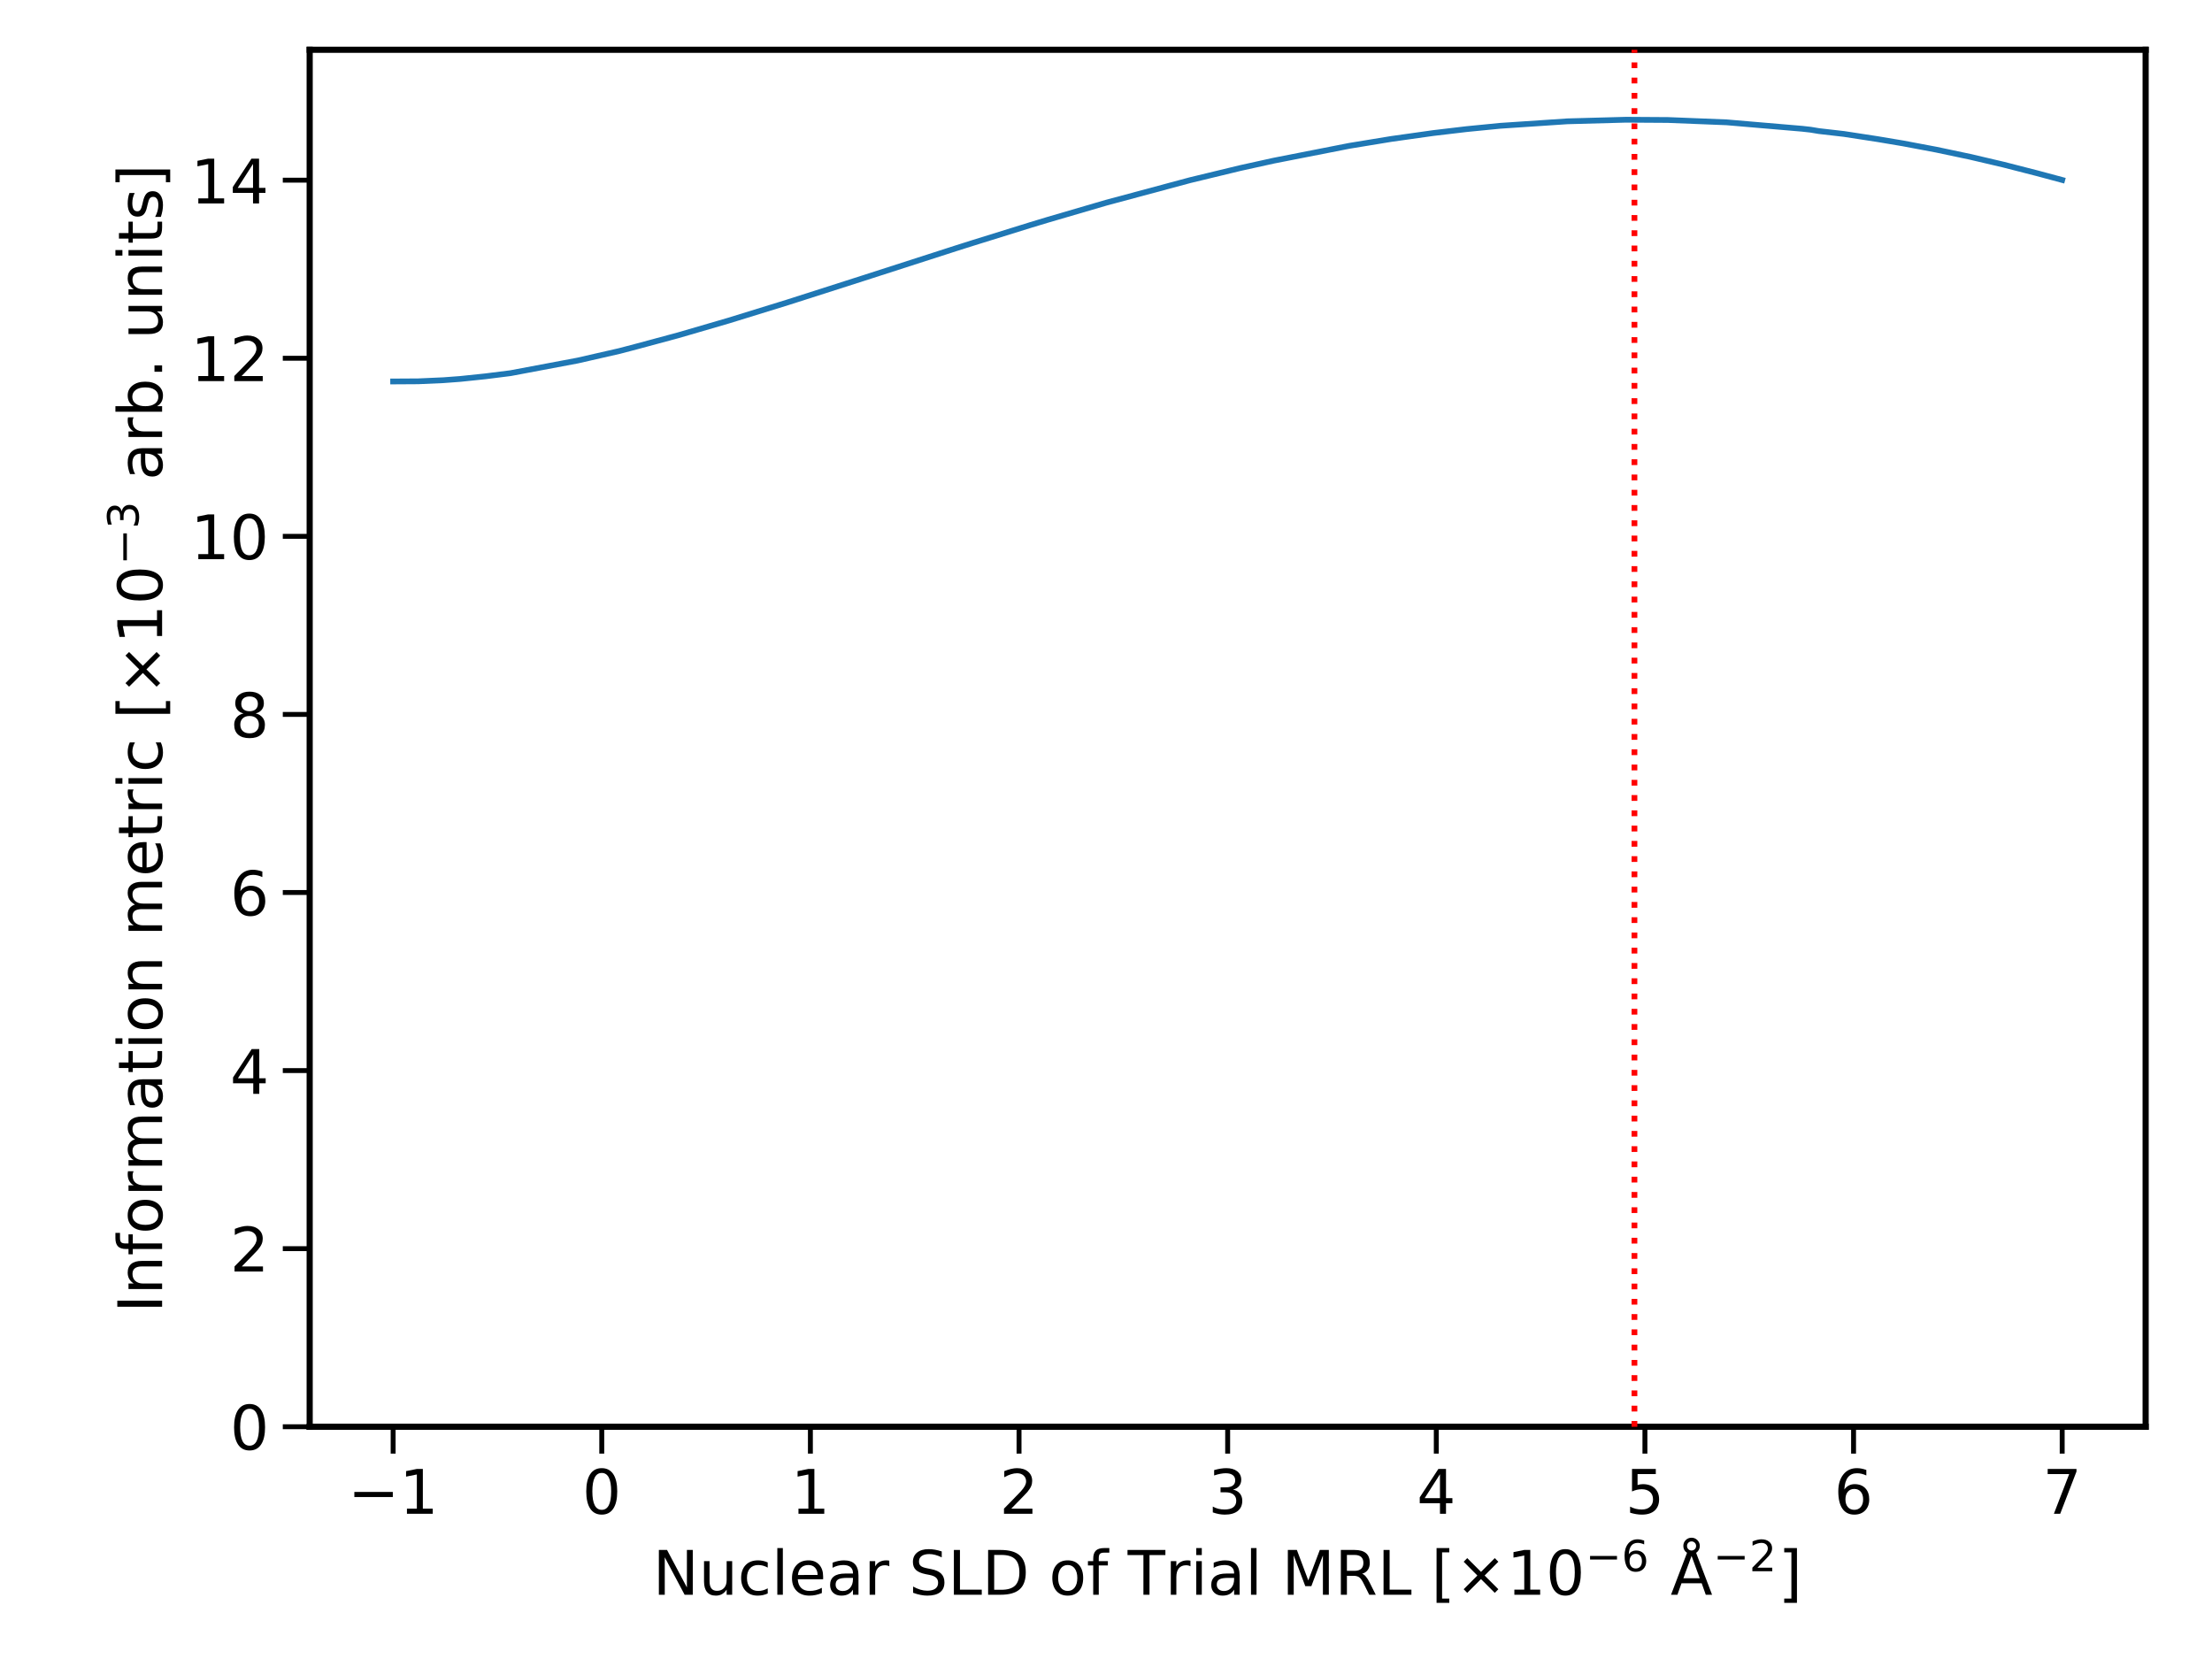
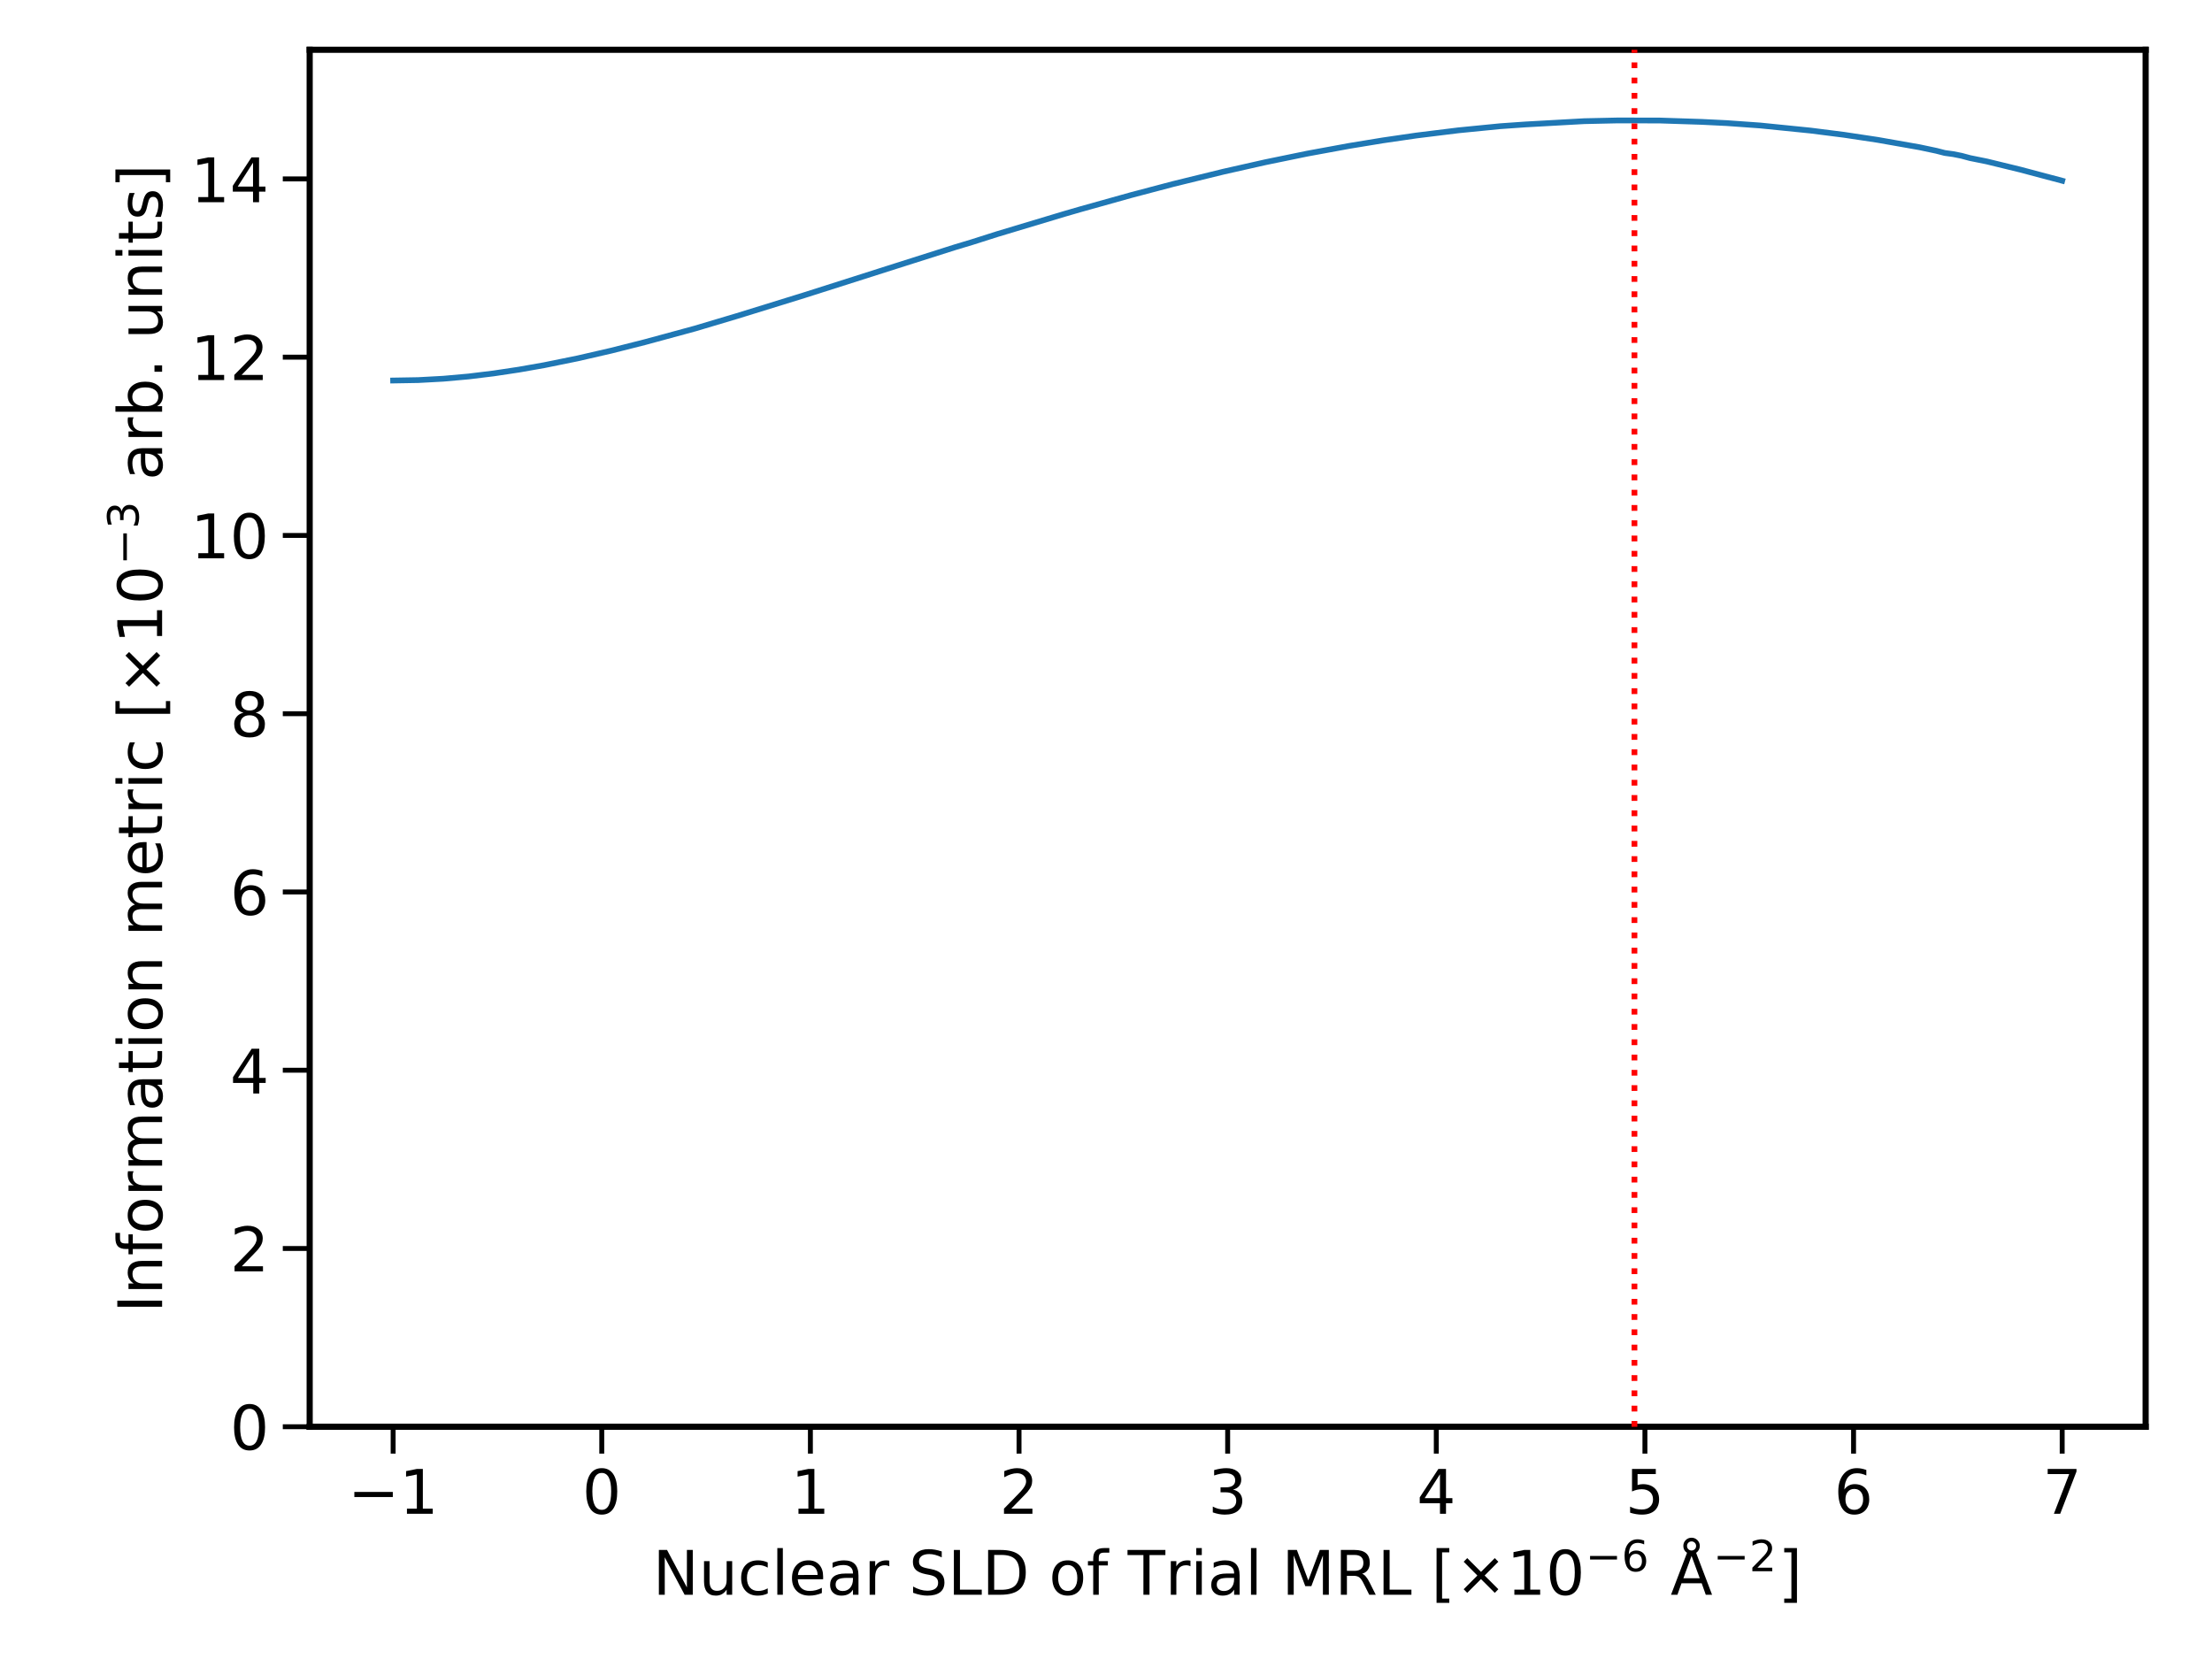
<svg xmlns="http://www.w3.org/2000/svg" xmlns:xlink="http://www.w3.org/1999/xlink" width="576pt" height="432pt" viewBox="0 0 576 432" version="1.1">
  <defs>
    <style type="text/css">*{stroke-linejoin: round; stroke-linecap: butt}</style>
  </defs>
  <g id="figure_1">
    <g id="patch_1">
      <path d="M 0 432  L 576 432  L 576 0  L 0 0  z " style="fill: #ffffff" />
    </g>
    <g id="axes_1">
      <g id="patch_2">
        <path d="M 80.64 371.52  L 558.72 371.52  L 558.72 12.96  L 80.64 12.96  z " style="fill: #ffffff" />
      </g>
      <g id="matplotlib.axis_1">
        <g id="xtick_1">
          <g id="line2d_1">
            <defs>
-               <path id="m8b93bc81c1" d="M 0 0  L 0 7  " style="stroke: #000000; stroke-width: 1.28" />
+               <path id="m36fa5c8696" d="M 0 0  L 0 7  " style="stroke: #000000; stroke-width: 1.28" />
            </defs>
            <g>
-               <use xlink:href="#m8b93bc81c1" x="102.371" y="371.52" style="stroke: #000000; stroke-width: 1.28" />
+               <use xlink:href="#m36fa5c8696" x="102.371" y="371.52" style="stroke: #000000; stroke-width: 1.28" />
            </g>
          </g>
          <g id="text_1">
            <g transform="translate(90.57716 394.1775) scale(0.16 -0.16)">
              <defs>
                <path id="DejaVuSans-2212" d="M 678 2272  L 4684 2272  L 4684 1741  L 678 1741  L 678 2272  z " transform="scale(0.015625)" />
                <path id="DejaVuSans-31" d="M 794 531  L 1825 531  L 1825 4091  L 703 3866  L 703 4441  L 1819 4666  L 2450 4666  L 2450 531  L 3481 531  L 3481 0  L 794 0  L 794 531  z " transform="scale(0.015625)" />
              </defs>
              <use xlink:href="#DejaVuSans-2212" />
              <use xlink:href="#DejaVuSans-31" transform="translate(83.78906 0)" />
            </g>
          </g>
        </g>
        <g id="xtick_2">
          <g id="line2d_2">
            <g>
-               <use xlink:href="#m8b93bc81c1" x="156.698" y="371.52" style="stroke: #000000; stroke-width: 1.28" />
+               <use xlink:href="#m36fa5c8696" x="156.698" y="371.52" style="stroke: #000000; stroke-width: 1.28" />
            </g>
          </g>
          <g id="text_2">
            <g transform="translate(151.6082 394.1775) scale(0.16 -0.16)">
              <defs>
                <path id="DejaVuSans-30" d="M 2034 4250  Q 1547 4250 1301 3770  Q 1056 3291 1056 2328  Q 1056 1369 1301 889  Q 1547 409 2034 409  Q 2525 409 2770 889  Q 3016 1369 3016 2328  Q 3016 3291 2770 3770  Q 2525 4250 2034 4250  z M 2034 4750  Q 2819 4750 3233 4129  Q 3647 3509 3647 2328  Q 3647 1150 3233 529  Q 2819 -91 2034 -91  Q 1250 -91 836 529  Q 422 1150 422 2328  Q 422 3509 836 4129  Q 1250 4750 2034 4750  z " transform="scale(0.015625)" />
              </defs>
              <use xlink:href="#DejaVuSans-30" />
            </g>
          </g>
        </g>
        <g id="xtick_3">
          <g id="line2d_3">
            <g>
-               <use xlink:href="#m8b93bc81c1" x="211.025" y="371.52" style="stroke: #000000; stroke-width: 1.28" />
+               <use xlink:href="#m36fa5c8696" x="211.025" y="371.52" style="stroke: #000000; stroke-width: 1.28" />
            </g>
          </g>
          <g id="text_3">
            <g transform="translate(205.9355 394.1775) scale(0.16 -0.16)">
              <use xlink:href="#DejaVuSans-31" />
            </g>
          </g>
        </g>
        <g id="xtick_4">
          <g id="line2d_4">
            <g>
-               <use xlink:href="#m8b93bc81c1" x="265.353" y="371.52" style="stroke: #000000; stroke-width: 1.28" />
+               <use xlink:href="#m36fa5c8696" x="265.353" y="371.52" style="stroke: #000000; stroke-width: 1.28" />
            </g>
          </g>
          <g id="text_4">
            <g transform="translate(260.2627 394.1775) scale(0.16 -0.16)">
              <defs>
                <path id="DejaVuSans-32" d="M 1228 531  L 3431 531  L 3431 0  L 469 0  L 469 531  Q 828 903 1448 1529  Q 2069 2156 2228 2338  Q 2531 2678 2651 2914  Q 2772 3150 2772 3378  Q 2772 3750 2511 3984  Q 2250 4219 1831 4219  Q 1534 4219 1204 4116  Q 875 4013 500 3803  L 500 4441  Q 881 4594 1212 4672  Q 1544 4750 1819 4750  Q 2544 4750 2975 4387  Q 3406 4025 3406 3419  Q 3406 3131 3298 2873  Q 3191 2616 2906 2266  Q 2828 2175 2409 1742  Q 1991 1309 1228 531  z " transform="scale(0.015625)" />
              </defs>
              <use xlink:href="#DejaVuSans-32" />
            </g>
          </g>
        </g>
        <g id="xtick_5">
          <g id="line2d_5">
            <g>
-               <use xlink:href="#m8b93bc81c1" x="319.68" y="371.52" style="stroke: #000000; stroke-width: 1.28" />
+               <use xlink:href="#m36fa5c8696" x="319.68" y="371.52" style="stroke: #000000; stroke-width: 1.28" />
            </g>
          </g>
          <g id="text_5">
            <g transform="translate(314.59 394.1775) scale(0.16 -0.16)">
              <defs>
                <path id="DejaVuSans-33" d="M 2597 2516  Q 3050 2419 3304 2112  Q 3559 1806 3559 1356  Q 3559 666 3084 287  Q 2609 -91 1734 -91  Q 1441 -91 1130 -33  Q 819 25 488 141  L 488 750  Q 750 597 1062 519  Q 1375 441 1716 441  Q 2309 441 2620 675  Q 2931 909 2931 1356  Q 2931 1769 2642 2001  Q 2353 2234 1838 2234  L 1294 2234  L 1294 2753  L 1863 2753  Q 2328 2753 2575 2939  Q 2822 3125 2822 3475  Q 2822 3834 2567 4026  Q 2313 4219 1838 4219  Q 1578 4219 1281 4162  Q 984 4106 628 3988  L 628 4550  Q 988 4650 1302 4700  Q 1616 4750 1894 4750  Q 2613 4750 3031 4423  Q 3450 4097 3450 3541  Q 3450 3153 3228 2886  Q 3006 2619 2597 2516  z " transform="scale(0.015625)" />
              </defs>
              <use xlink:href="#DejaVuSans-33" />
            </g>
          </g>
        </g>
        <g id="xtick_6">
          <g id="line2d_6">
            <g>
-               <use xlink:href="#m8b93bc81c1" x="374.007" y="371.52" style="stroke: #000000; stroke-width: 1.28" />
+               <use xlink:href="#m36fa5c8696" x="374.007" y="371.52" style="stroke: #000000; stroke-width: 1.28" />
            </g>
          </g>
          <g id="text_6">
            <g transform="translate(368.9173 394.1775) scale(0.16 -0.16)">
              <defs>
                <path id="DejaVuSans-34" d="M 2419 4116  L 825 1625  L 2419 1625  L 2419 4116  z M 2253 4666  L 3047 4666  L 3047 1625  L 3713 1625  L 3713 1100  L 3047 1100  L 3047 0  L 2419 0  L 2419 1100  L 313 1100  L 313 1709  L 2253 4666  z " transform="scale(0.015625)" />
              </defs>
              <use xlink:href="#DejaVuSans-34" />
            </g>
          </g>
        </g>
        <g id="xtick_7">
          <g id="line2d_7">
            <g>
-               <use xlink:href="#m8b93bc81c1" x="428.335" y="371.52" style="stroke: #000000; stroke-width: 1.28" />
+               <use xlink:href="#m36fa5c8696" x="428.335" y="371.52" style="stroke: #000000; stroke-width: 1.28" />
            </g>
          </g>
          <g id="text_7">
            <g transform="translate(423.2445 394.1775) scale(0.16 -0.16)">
              <defs>
                <path id="DejaVuSans-35" d="M 691 4666  L 3169 4666  L 3169 4134  L 1269 4134  L 1269 2991  Q 1406 3038 1543 3061  Q 1681 3084 1819 3084  Q 2600 3084 3056 2656  Q 3513 2228 3513 1497  Q 3513 744 3044 326  Q 2575 -91 1722 -91  Q 1428 -91 1123 -41  Q 819 9 494 109  L 494 744  Q 775 591 1075 516  Q 1375 441 1709 441  Q 2250 441 2565 725  Q 2881 1009 2881 1497  Q 2881 1984 2565 2268  Q 2250 2553 1709 2553  Q 1456 2553 1204 2497  Q 953 2441 691 2322  L 691 4666  z " transform="scale(0.015625)" />
              </defs>
              <use xlink:href="#DejaVuSans-35" />
            </g>
          </g>
        </g>
        <g id="xtick_8">
          <g id="line2d_8">
            <g>
-               <use xlink:href="#m8b93bc81c1" x="482.662" y="371.52" style="stroke: #000000; stroke-width: 1.28" />
+               <use xlink:href="#m36fa5c8696" x="482.662" y="371.52" style="stroke: #000000; stroke-width: 1.28" />
            </g>
          </g>
          <g id="text_8">
            <g transform="translate(477.5718 394.1775) scale(0.16 -0.16)">
              <defs>
                <path id="DejaVuSans-36" d="M 2113 2584  Q 1688 2584 1439 2293  Q 1191 2003 1191 1497  Q 1191 994 1439 701  Q 1688 409 2113 409  Q 2538 409 2786 701  Q 3034 994 3034 1497  Q 3034 2003 2786 2293  Q 2538 2584 2113 2584  z M 3366 4563  L 3366 3988  Q 3128 4100 2886 4159  Q 2644 4219 2406 4219  Q 1781 4219 1451 3797  Q 1122 3375 1075 2522  Q 1259 2794 1537 2939  Q 1816 3084 2150 3084  Q 2853 3084 3261 2657  Q 3669 2231 3669 1497  Q 3669 778 3244 343  Q 2819 -91 2113 -91  Q 1303 -91 875 529  Q 447 1150 447 2328  Q 447 3434 972 4092  Q 1497 4750 2381 4750  Q 2619 4750 2861 4703  Q 3103 4656 3366 4563  z " transform="scale(0.015625)" />
              </defs>
              <use xlink:href="#DejaVuSans-36" />
            </g>
          </g>
        </g>
        <g id="xtick_9">
          <g id="line2d_9">
            <g>
-               <use xlink:href="#m8b93bc81c1" x="536.989" y="371.52" style="stroke: #000000; stroke-width: 1.28" />
+               <use xlink:href="#m36fa5c8696" x="536.989" y="371.52" style="stroke: #000000; stroke-width: 1.28" />
            </g>
          </g>
          <g id="text_9">
            <g transform="translate(531.8991 394.1775) scale(0.16 -0.16)">
              <defs>
                <path id="DejaVuSans-37" d="M 525 4666  L 3525 4666  L 3525 4397  L 1831 0  L 1172 0  L 2766 4134  L 525 4134  L 525 4666  z " transform="scale(0.015625)" />
              </defs>
              <use xlink:href="#DejaVuSans-37" />
            </g>
          </g>
        </g>
        <g id="text_10">
          <g transform="translate(170 415.2975) scale(0.16 -0.16)">
            <defs>
              <path id="DejaVuSans-4e" d="M 628 4666  L 1478 4666  L 3547 763  L 3547 4666  L 4159 4666  L 4159 0  L 3309 0  L 1241 3903  L 1241 0  L 628 0  L 628 4666  z " transform="scale(0.015625)" />
              <path id="DejaVuSans-75" d="M 544 1381  L 544 3500  L 1119 3500  L 1119 1403  Q 1119 906 1312 657  Q 1506 409 1894 409  Q 2359 409 2629 706  Q 2900 1003 2900 1516  L 2900 3500  L 3475 3500  L 3475 0  L 2900 0  L 2900 538  Q 2691 219 2414 64  Q 2138 -91 1772 -91  Q 1169 -91 856 284  Q 544 659 544 1381  z M 1991 3584  L 1991 3584  z " transform="scale(0.015625)" />
              <path id="DejaVuSans-63" d="M 3122 3366  L 3122 2828  Q 2878 2963 2633 3030  Q 2388 3097 2138 3097  Q 1578 3097 1268 2742  Q 959 2388 959 1747  Q 959 1106 1268 751  Q 1578 397 2138 397  Q 2388 397 2633 464  Q 2878 531 3122 666  L 3122 134  Q 2881 22 2623 -34  Q 2366 -91 2075 -91  Q 1284 -91 818 406  Q 353 903 353 1747  Q 353 2603 823 3093  Q 1294 3584 2113 3584  Q 2378 3584 2631 3529  Q 2884 3475 3122 3366  z " transform="scale(0.015625)" />
              <path id="DejaVuSans-6c" d="M 603 4863  L 1178 4863  L 1178 0  L 603 0  L 603 4863  z " transform="scale(0.015625)" />
              <path id="DejaVuSans-65" d="M 3597 1894  L 3597 1613  L 953 1613  Q 991 1019 1311 708  Q 1631 397 2203 397  Q 2534 397 2845 478  Q 3156 559 3463 722  L 3463 178  Q 3153 47 2828 -22  Q 2503 -91 2169 -91  Q 1331 -91 842 396  Q 353 884 353 1716  Q 353 2575 817 3079  Q 1281 3584 2069 3584  Q 2775 3584 3186 3129  Q 3597 2675 3597 1894  z M 3022 2063  Q 3016 2534 2758 2815  Q 2500 3097 2075 3097  Q 1594 3097 1305 2825  Q 1016 2553 972 2059  L 3022 2063  z " transform="scale(0.015625)" />
              <path id="DejaVuSans-61" d="M 2194 1759  Q 1497 1759 1228 1600  Q 959 1441 959 1056  Q 959 750 1161 570  Q 1363 391 1709 391  Q 2188 391 2477 730  Q 2766 1069 2766 1631  L 2766 1759  L 2194 1759  z M 3341 1997  L 3341 0  L 2766 0  L 2766 531  Q 2569 213 2275 61  Q 1981 -91 1556 -91  Q 1019 -91 701 211  Q 384 513 384 1019  Q 384 1609 779 1909  Q 1175 2209 1959 2209  L 2766 2209  L 2766 2266  Q 2766 2663 2505 2880  Q 2244 3097 1772 3097  Q 1472 3097 1187 3025  Q 903 2953 641 2809  L 641 3341  Q 956 3463 1253 3523  Q 1550 3584 1831 3584  Q 2591 3584 2966 3190  Q 3341 2797 3341 1997  z " transform="scale(0.015625)" />
              <path id="DejaVuSans-72" d="M 2631 2963  Q 2534 3019 2420 3045  Q 2306 3072 2169 3072  Q 1681 3072 1420 2755  Q 1159 2438 1159 1844  L 1159 0  L 581 0  L 581 3500  L 1159 3500  L 1159 2956  Q 1341 3275 1631 3429  Q 1922 3584 2338 3584  Q 2397 3584 2469 3576  Q 2541 3569 2628 3553  L 2631 2963  z " transform="scale(0.015625)" />
              <path id="DejaVuSans-20" transform="scale(0.015625)" />
              <path id="DejaVuSans-53" d="M 3425 4513  L 3425 3897  Q 3066 4069 2747 4153  Q 2428 4238 2131 4238  Q 1616 4238 1336 4038  Q 1056 3838 1056 3469  Q 1056 3159 1242 3001  Q 1428 2844 1947 2747  L 2328 2669  Q 3034 2534 3370 2195  Q 3706 1856 3706 1288  Q 3706 609 3251 259  Q 2797 -91 1919 -91  Q 1588 -91 1214 -16  Q 841 59 441 206  L 441 856  Q 825 641 1194 531  Q 1563 422 1919 422  Q 2459 422 2753 634  Q 3047 847 3047 1241  Q 3047 1584 2836 1778  Q 2625 1972 2144 2069  L 1759 2144  Q 1053 2284 737 2584  Q 422 2884 422 3419  Q 422 4038 858 4394  Q 1294 4750 2059 4750  Q 2388 4750 2728 4690  Q 3069 4631 3425 4513  z " transform="scale(0.015625)" />
              <path id="DejaVuSans-4c" d="M 628 4666  L 1259 4666  L 1259 531  L 3531 531  L 3531 0  L 628 0  L 628 4666  z " transform="scale(0.015625)" />
              <path id="DejaVuSans-44" d="M 1259 4147  L 1259 519  L 2022 519  Q 2988 519 3436 956  Q 3884 1394 3884 2338  Q 3884 3275 3436 3711  Q 2988 4147 2022 4147  L 1259 4147  z M 628 4666  L 1925 4666  Q 3281 4666 3915 4102  Q 4550 3538 4550 2338  Q 4550 1131 3912 565  Q 3275 0 1925 0  L 628 0  L 628 4666  z " transform="scale(0.015625)" />
              <path id="DejaVuSans-6f" d="M 1959 3097  Q 1497 3097 1228 2736  Q 959 2375 959 1747  Q 959 1119 1226 758  Q 1494 397 1959 397  Q 2419 397 2687 759  Q 2956 1122 2956 1747  Q 2956 2369 2687 2733  Q 2419 3097 1959 3097  z M 1959 3584  Q 2709 3584 3137 3096  Q 3566 2609 3566 1747  Q 3566 888 3137 398  Q 2709 -91 1959 -91  Q 1206 -91 779 398  Q 353 888 353 1747  Q 353 2609 779 3096  Q 1206 3584 1959 3584  z " transform="scale(0.015625)" />
              <path id="DejaVuSans-66" d="M 2375 4863  L 2375 4384  L 1825 4384  Q 1516 4384 1395 4259  Q 1275 4134 1275 3809  L 1275 3500  L 2222 3500  L 2222 3053  L 1275 3053  L 1275 0  L 697 0  L 697 3053  L 147 3053  L 147 3500  L 697 3500  L 697 3744  Q 697 4328 969 4595  Q 1241 4863 1831 4863  L 2375 4863  z " transform="scale(0.015625)" />
              <path id="DejaVuSans-54" d="M -19 4666  L 3928 4666  L 3928 4134  L 2272 4134  L 2272 0  L 1638 0  L 1638 4134  L -19 4134  L -19 4666  z " transform="scale(0.015625)" />
              <path id="DejaVuSans-69" d="M 603 3500  L 1178 3500  L 1178 0  L 603 0  L 603 3500  z M 603 4863  L 1178 4863  L 1178 4134  L 603 4134  L 603 4863  z " transform="scale(0.015625)" />
              <path id="DejaVuSans-4d" d="M 628 4666  L 1569 4666  L 2759 1491  L 3956 4666  L 4897 4666  L 4897 0  L 4281 0  L 4281 4097  L 3078 897  L 2444 897  L 1241 4097  L 1241 0  L 628 0  L 628 4666  z " transform="scale(0.015625)" />
              <path id="DejaVuSans-52" d="M 2841 2188  Q 3044 2119 3236 1894  Q 3428 1669 3622 1275  L 4263 0  L 3584 0  L 2988 1197  Q 2756 1666 2539 1819  Q 2322 1972 1947 1972  L 1259 1972  L 1259 0  L 628 0  L 628 4666  L 2053 4666  Q 2853 4666 3247 4331  Q 3641 3997 3641 3322  Q 3641 2881 3436 2590  Q 3231 2300 2841 2188  z M 1259 4147  L 1259 2491  L 2053 2491  Q 2509 2491 2742 2702  Q 2975 2913 2975 3322  Q 2975 3731 2742 3939  Q 2509 4147 2053 4147  L 1259 4147  z " transform="scale(0.015625)" />
              <path id="DejaVuSans-5b" d="M 550 4863  L 1875 4863  L 1875 4416  L 1125 4416  L 1125 -397  L 1875 -397  L 1875 -844  L 550 -844  L 550 4863  z " transform="scale(0.015625)" />
              <path id="DejaVuSans-d7" d="M 4488 3438  L 3059 2003  L 4488 575  L 4116 197  L 2681 1631  L 1247 197  L 878 575  L 2303 2003  L 878 3438  L 1247 3816  L 2681 2381  L 4116 3816  L 4488 3438  z " transform="scale(0.015625)" />
              <path id="DejaVuSans-c5" d="M 2663 5081  Q 2663 5278 2523 5417  Q 2384 5556 2188 5556  Q 1988 5556 1852 5420  Q 1716 5284 1716 5081  Q 1716 4884 1853 4746  Q 1991 4609 2188 4609  Q 2384 4609 2523 4746  Q 2663 4884 2663 5081  z M 2188 4044  L 1338 1722  L 3041 1722  L 2188 4044  z M 1716 4366  Q 1525 4494 1428 4673  Q 1331 4853 1331 5081  Q 1331 5441 1579 5691  Q 1828 5941 2188 5941  Q 2544 5941 2795 5689  Q 3047 5438 3047 5081  Q 3047 4863 2948 4678  Q 2850 4494 2663 4366  L 4325 0  L 3669 0  L 3244 1197  L 1141 1197  L 716 0  L 50 0  L 1716 4366  z " transform="scale(0.015625)" />
              <path id="DejaVuSans-5d" d="M 1947 4863  L 1947 -844  L 622 -844  L 622 -397  L 1369 -397  L 1369 4416  L 622 4416  L 622 4863  L 1947 4863  z " transform="scale(0.015625)" />
            </defs>
            <use xlink:href="#DejaVuSans-4e" transform="translate(0 0.171875)" />
            <use xlink:href="#DejaVuSans-75" transform="translate(74.80469 0.171875)" />
            <use xlink:href="#DejaVuSans-63" transform="translate(138.1836 0.171875)" />
            <use xlink:href="#DejaVuSans-6c" transform="translate(193.1641 0.171875)" />
            <use xlink:href="#DejaVuSans-65" transform="translate(220.9473 0.171875)" />
            <use xlink:href="#DejaVuSans-61" transform="translate(282.4707 0.171875)" />
            <use xlink:href="#DejaVuSans-72" transform="translate(343.75 0.171875)" />
            <use xlink:href="#DejaVuSans-20" transform="translate(384.8633 0.171875)" />
            <use xlink:href="#DejaVuSans-53" transform="translate(416.6504 0.171875)" />
            <use xlink:href="#DejaVuSans-4c" transform="translate(480.127 0.171875)" />
            <use xlink:href="#DejaVuSans-44" transform="translate(535.8398 0.171875)" />
            <use xlink:href="#DejaVuSans-20" transform="translate(612.8418 0.171875)" />
            <use xlink:href="#DejaVuSans-6f" transform="translate(644.6289 0.171875)" />
            <use xlink:href="#DejaVuSans-66" transform="translate(705.8105 0.171875)" />
            <use xlink:href="#DejaVuSans-20" transform="translate(741.0156 0.171875)" />
            <use xlink:href="#DejaVuSans-54" transform="translate(772.8027 0.171875)" />
            <use xlink:href="#DejaVuSans-72" transform="translate(833.8867 0.171875)" />
            <use xlink:href="#DejaVuSans-69" transform="translate(875 0.171875)" />
            <use xlink:href="#DejaVuSans-61" transform="translate(902.7832 0.171875)" />
            <use xlink:href="#DejaVuSans-6c" transform="translate(964.0625 0.171875)" />
            <use xlink:href="#DejaVuSans-20" transform="translate(991.8457 0.171875)" />
            <use xlink:href="#DejaVuSans-4d" transform="translate(1023.633 0.171875)" />
            <use xlink:href="#DejaVuSans-52" transform="translate(1109.912 0.171875)" />
            <use xlink:href="#DejaVuSans-4c" transform="translate(1179.395 0.171875)" />
            <use xlink:href="#DejaVuSans-20" transform="translate(1235.107 0.171875)" />
            <use xlink:href="#DejaVuSans-5b" transform="translate(1266.895 0.171875)" />
            <use xlink:href="#DejaVuSans-d7" transform="translate(1305.908 0.171875)" />
            <use xlink:href="#DejaVuSans-31" transform="translate(1389.697 0.171875)" />
            <use xlink:href="#DejaVuSans-30" transform="translate(1453.32 0.171875)" />
            <use xlink:href="#DejaVuSans-2212" transform="translate(1517.9 38.45312) scale(0.7)" />
            <use xlink:href="#DejaVuSans-36" transform="translate(1576.553 38.45312) scale(0.7)" />
            <use xlink:href="#DejaVuSans-c5" transform="translate(1656.294 0.171875)" />
            <use xlink:href="#DejaVuSans-2212" transform="translate(1725.659 38.45312) scale(0.7)" />
            <use xlink:href="#DejaVuSans-32" transform="translate(1784.311 38.45312) scale(0.7)" />
            <use xlink:href="#DejaVuSans-5d" transform="translate(1831.582 0.171875)" />
          </g>
        </g>
      </g>
      <g id="matplotlib.axis_2">
        <g id="ytick_1">
          <g id="line2d_10">
            <defs>
-               <path id="mea6ff4cd86" d="M 0 0  L -7 0  " style="stroke: #000000; stroke-width: 1.28" />
+               <path id="m0b0e6a7cf7" d="M 0 0  L -7 0  " style="stroke: #000000; stroke-width: 1.28" />
            </defs>
            <g>
-               <use xlink:href="#mea6ff4cd86" x="80.64" y="371.52" style="stroke: #000000; stroke-width: 1.28" />
+               <use xlink:href="#m0b0e6a7cf7" x="80.64" y="371.52" style="stroke: #000000; stroke-width: 1.28" />
            </g>
          </g>
          <g id="text_11">
            <g transform="translate(59.9 377.5987) scale(0.16 -0.16)">
              <use xlink:href="#DejaVuSans-30" transform="translate(0 0.78125)" />
            </g>
          </g>
        </g>
        <g id="ytick_2">
          <g id="line2d_11">
            <g>
-               <use xlink:href="#mea6ff4cd86" x="80.64" y="325.148" style="stroke: #000000; stroke-width: 1.28" />
+               <use xlink:href="#m0b0e6a7cf7" x="80.64" y="325.101" style="stroke: #000000; stroke-width: 1.28" />
            </g>
          </g>
          <g id="text_12">
-             <g transform="translate(59.9 331.2264) scale(0.16 -0.16)">
+             <g transform="translate(59.9 331.1797) scale(0.16 -0.16)">
              <use xlink:href="#DejaVuSans-32" transform="translate(0 0.78125)" />
            </g>
          </g>
        </g>
        <g id="ytick_3">
          <g id="line2d_12">
            <g>
-               <use xlink:href="#mea6ff4cd86" x="80.64" y="278.775" style="stroke: #000000; stroke-width: 1.28" />
+               <use xlink:href="#m0b0e6a7cf7" x="80.64" y="278.682" style="stroke: #000000; stroke-width: 1.28" />
            </g>
          </g>
          <g id="text_13">
-             <g transform="translate(59.9 284.8541) scale(0.16 -0.16)">
+             <g transform="translate(59.9 284.7607) scale(0.16 -0.16)">
              <use xlink:href="#DejaVuSans-34" transform="translate(0 0.09375)" />
            </g>
          </g>
        </g>
        <g id="ytick_4">
          <g id="line2d_13">
            <g>
-               <use xlink:href="#mea6ff4cd86" x="80.64" y="232.403" style="stroke: #000000; stroke-width: 1.28" />
+               <use xlink:href="#m0b0e6a7cf7" x="80.64" y="232.263" style="stroke: #000000; stroke-width: 1.28" />
            </g>
          </g>
          <g id="text_14">
-             <g transform="translate(59.9 238.4818) scale(0.16 -0.16)">
+             <g transform="translate(59.9 238.3417) scale(0.16 -0.16)">
              <use xlink:href="#DejaVuSans-36" transform="translate(0 0.78125)" />
            </g>
          </g>
        </g>
        <g id="ytick_5">
          <g id="line2d_14">
            <g>
-               <use xlink:href="#mea6ff4cd86" x="80.64" y="186.031" style="stroke: #000000; stroke-width: 1.28" />
+               <use xlink:href="#m0b0e6a7cf7" x="80.64" y="185.844" style="stroke: #000000; stroke-width: 1.28" />
            </g>
          </g>
          <g id="text_15">
-             <g transform="translate(59.9 192.1095) scale(0.16 -0.16)">
+             <g transform="translate(59.9 191.9226) scale(0.16 -0.16)">
              <defs>
                <path id="DejaVuSans-38" d="M 2034 2216  Q 1584 2216 1326 1975  Q 1069 1734 1069 1313  Q 1069 891 1326 650  Q 1584 409 2034 409  Q 2484 409 2743 651  Q 3003 894 3003 1313  Q 3003 1734 2745 1975  Q 2488 2216 2034 2216  z M 1403 2484  Q 997 2584 770 2862  Q 544 3141 544 3541  Q 544 4100 942 4425  Q 1341 4750 2034 4750  Q 2731 4750 3128 4425  Q 3525 4100 3525 3541  Q 3525 3141 3298 2862  Q 3072 2584 2669 2484  Q 3125 2378 3379 2068  Q 3634 1759 3634 1313  Q 3634 634 3220 271  Q 2806 -91 2034 -91  Q 1263 -91 848 271  Q 434 634 434 1313  Q 434 1759 690 2068  Q 947 2378 1403 2484  z M 1172 3481  Q 1172 3119 1398 2916  Q 1625 2713 2034 2713  Q 2441 2713 2670 2916  Q 2900 3119 2900 3481  Q 2900 3844 2670 4047  Q 2441 4250 2034 4250  Q 1625 4250 1398 4047  Q 1172 3844 1172 3481  z " transform="scale(0.015625)" />
              </defs>
              <use xlink:href="#DejaVuSans-38" transform="translate(0 0.78125)" />
            </g>
          </g>
        </g>
        <g id="ytick_6">
          <g id="line2d_15">
            <g>
-               <use xlink:href="#mea6ff4cd86" x="80.64" y="139.658" style="stroke: #000000; stroke-width: 1.28" />
+               <use xlink:href="#m0b0e6a7cf7" x="80.64" y="139.425" style="stroke: #000000; stroke-width: 1.28" />
            </g>
          </g>
          <g id="text_16">
-             <g transform="translate(49.66 145.7372) scale(0.16 -0.16)">
+             <g transform="translate(49.66 145.5036) scale(0.16 -0.16)">
              <use xlink:href="#DejaVuSans-31" transform="translate(0 0.78125)" />
              <use xlink:href="#DejaVuSans-30" transform="translate(63.62305 0.78125)" />
            </g>
          </g>
        </g>
        <g id="ytick_7">
          <g id="line2d_16">
            <g>
-               <use xlink:href="#mea6ff4cd86" x="80.64" y="93.286" style="stroke: #000000; stroke-width: 1.28" />
+               <use xlink:href="#m0b0e6a7cf7" x="80.64" y="93.006" style="stroke: #000000; stroke-width: 1.28" />
            </g>
          </g>
          <g id="text_17">
-             <g transform="translate(49.66 99.36488) scale(0.16 -0.16)">
+             <g transform="translate(49.66 99.08455) scale(0.16 -0.16)">
              <use xlink:href="#DejaVuSans-31" transform="translate(0 0.78125)" />
              <use xlink:href="#DejaVuSans-32" transform="translate(63.62305 0.78125)" />
            </g>
          </g>
        </g>
        <g id="ytick_8">
          <g id="line2d_17">
            <g>
-               <use xlink:href="#mea6ff4cd86" x="80.64" y="46.914" style="stroke: #000000; stroke-width: 1.28" />
+               <use xlink:href="#m0b0e6a7cf7" x="80.64" y="46.587" style="stroke: #000000; stroke-width: 1.28" />
            </g>
          </g>
          <g id="text_18">
-             <g transform="translate(49.66 52.99256) scale(0.16 -0.16)">
+             <g transform="translate(49.66 52.66552) scale(0.16 -0.16)">
              <use xlink:href="#DejaVuSans-31" transform="translate(0 0.09375)" />
              <use xlink:href="#DejaVuSans-34" transform="translate(63.62305 0.09375)" />
            </g>
          </g>
        </g>
        <g id="text_19">
          <g transform="translate(42.3325 341.84) rotate(-90) scale(0.16 -0.16)">
            <defs>
              <path id="DejaVuSans-49" d="M 628 4666  L 1259 4666  L 1259 0  L 628 0  L 628 4666  z " transform="scale(0.015625)" />
              <path id="DejaVuSans-6e" d="M 3513 2113  L 3513 0  L 2938 0  L 2938 2094  Q 2938 2591 2744 2837  Q 2550 3084 2163 3084  Q 1697 3084 1428 2787  Q 1159 2491 1159 1978  L 1159 0  L 581 0  L 581 3500  L 1159 3500  L 1159 2956  Q 1366 3272 1645 3428  Q 1925 3584 2291 3584  Q 2894 3584 3203 3211  Q 3513 2838 3513 2113  z " transform="scale(0.015625)" />
              <path id="DejaVuSans-6d" d="M 3328 2828  Q 3544 3216 3844 3400  Q 4144 3584 4550 3584  Q 5097 3584 5394 3201  Q 5691 2819 5691 2113  L 5691 0  L 5113 0  L 5113 2094  Q 5113 2597 4934 2840  Q 4756 3084 4391 3084  Q 3944 3084 3684 2787  Q 3425 2491 3425 1978  L 3425 0  L 2847 0  L 2847 2094  Q 2847 2600 2669 2842  Q 2491 3084 2119 3084  Q 1678 3084 1418 2786  Q 1159 2488 1159 1978  L 1159 0  L 581 0  L 581 3500  L 1159 3500  L 1159 2956  Q 1356 3278 1631 3431  Q 1906 3584 2284 3584  Q 2666 3584 2933 3390  Q 3200 3197 3328 2828  z " transform="scale(0.015625)" />
              <path id="DejaVuSans-74" d="M 1172 4494  L 1172 3500  L 2356 3500  L 2356 3053  L 1172 3053  L 1172 1153  Q 1172 725 1289 603  Q 1406 481 1766 481  L 2356 481  L 2356 0  L 1766 0  Q 1100 0 847 248  Q 594 497 594 1153  L 594 3053  L 172 3053  L 172 3500  L 594 3500  L 594 4494  L 1172 4494  z " transform="scale(0.015625)" />
              <path id="DejaVuSans-62" d="M 3116 1747  Q 3116 2381 2855 2742  Q 2594 3103 2138 3103  Q 1681 3103 1420 2742  Q 1159 2381 1159 1747  Q 1159 1113 1420 752  Q 1681 391 2138 391  Q 2594 391 2855 752  Q 3116 1113 3116 1747  z M 1159 2969  Q 1341 3281 1617 3432  Q 1894 3584 2278 3584  Q 2916 3584 3314 3078  Q 3713 2572 3713 1747  Q 3713 922 3314 415  Q 2916 -91 2278 -91  Q 1894 -91 1617 61  Q 1341 213 1159 525  L 1159 0  L 581 0  L 581 4863  L 1159 4863  L 1159 2969  z " transform="scale(0.015625)" />
              <path id="DejaVuSans-2e" d="M 684 794  L 1344 794  L 1344 0  L 684 0  L 684 794  z " transform="scale(0.015625)" />
              <path id="DejaVuSans-73" d="M 2834 3397  L 2834 2853  Q 2591 2978 2328 3040  Q 2066 3103 1784 3103  Q 1356 3103 1142 2972  Q 928 2841 928 2578  Q 928 2378 1081 2264  Q 1234 2150 1697 2047  L 1894 2003  Q 2506 1872 2764 1633  Q 3022 1394 3022 966  Q 3022 478 2636 193  Q 2250 -91 1575 -91  Q 1294 -91 989 -36  Q 684 19 347 128  L 347 722  Q 666 556 975 473  Q 1284 391 1588 391  Q 1994 391 2212 530  Q 2431 669 2431 922  Q 2431 1156 2273 1281  Q 2116 1406 1581 1522  L 1381 1569  Q 847 1681 609 1914  Q 372 2147 372 2553  Q 372 3047 722 3315  Q 1072 3584 1716 3584  Q 2034 3584 2315 3537  Q 2597 3491 2834 3397  z " transform="scale(0.015625)" />
            </defs>
            <use xlink:href="#DejaVuSans-49" transform="translate(0 0.765625)" />
            <use xlink:href="#DejaVuSans-6e" transform="translate(29.49219 0.765625)" />
            <use xlink:href="#DejaVuSans-66" transform="translate(92.87109 0.765625)" />
            <use xlink:href="#DejaVuSans-6f" transform="translate(128.0762 0.765625)" />
            <use xlink:href="#DejaVuSans-72" transform="translate(189.2578 0.765625)" />
            <use xlink:href="#DejaVuSans-6d" transform="translate(230.3711 0.765625)" />
            <use xlink:href="#DejaVuSans-61" transform="translate(327.7832 0.765625)" />
            <use xlink:href="#DejaVuSans-74" transform="translate(389.0625 0.765625)" />
            <use xlink:href="#DejaVuSans-69" transform="translate(428.2715 0.765625)" />
            <use xlink:href="#DejaVuSans-6f" transform="translate(456.0547 0.765625)" />
            <use xlink:href="#DejaVuSans-6e" transform="translate(517.2363 0.765625)" />
            <use xlink:href="#DejaVuSans-20" transform="translate(580.6152 0.765625)" />
            <use xlink:href="#DejaVuSans-6d" transform="translate(612.4023 0.765625)" />
            <use xlink:href="#DejaVuSans-65" transform="translate(709.8145 0.765625)" />
            <use xlink:href="#DejaVuSans-74" transform="translate(771.3379 0.765625)" />
            <use xlink:href="#DejaVuSans-72" transform="translate(810.5469 0.765625)" />
            <use xlink:href="#DejaVuSans-69" transform="translate(851.6602 0.765625)" />
            <use xlink:href="#DejaVuSans-63" transform="translate(879.4434 0.765625)" />
            <use xlink:href="#DejaVuSans-20" transform="translate(934.4238 0.765625)" />
            <use xlink:href="#DejaVuSans-5b" transform="translate(966.2109 0.765625)" />
            <use xlink:href="#DejaVuSans-d7" transform="translate(1005.225 0.765625)" />
            <use xlink:href="#DejaVuSans-31" transform="translate(1089.014 0.765625)" />
            <use xlink:href="#DejaVuSans-30" transform="translate(1152.637 0.765625)" />
            <use xlink:href="#DejaVuSans-2212" transform="translate(1217.217 39.04688) scale(0.7)" />
            <use xlink:href="#DejaVuSans-33" transform="translate(1275.869 39.04688) scale(0.7)" />
            <use xlink:href="#DejaVuSans-20" transform="translate(1323.14 0.765625)" />
            <use xlink:href="#DejaVuSans-61" transform="translate(1354.927 0.765625)" />
            <use xlink:href="#DejaVuSans-72" transform="translate(1416.206 0.765625)" />
            <use xlink:href="#DejaVuSans-62" transform="translate(1457.319 0.765625)" />
            <use xlink:href="#DejaVuSans-2e" transform="translate(1520.796 0.765625)" />
            <use xlink:href="#DejaVuSans-20" transform="translate(1552.583 0.765625)" />
            <use xlink:href="#DejaVuSans-75" transform="translate(1584.37 0.765625)" />
            <use xlink:href="#DejaVuSans-6e" transform="translate(1647.749 0.765625)" />
            <use xlink:href="#DejaVuSans-69" transform="translate(1711.128 0.765625)" />
            <use xlink:href="#DejaVuSans-74" transform="translate(1738.911 0.765625)" />
            <use xlink:href="#DejaVuSans-73" transform="translate(1778.12 0.765625)" />
            <use xlink:href="#DejaVuSans-5d" transform="translate(1830.22 0.765625)" />
          </g>
        </g>
      </g>
      <g id="line2d_18">
-         <path d="M 102.371 99.333  L 108.923 99.293  L 115.475 99.003  L 119.843 98.676  L 126.395 97.995  L 132.947 97.172  L 150.419 93.884  L 161.339 91.391  L 165.707 90.244  L 176.627 87.3  L 189.731 83.481  L 205.019 78.761  L 224.676 72.468  L 248.7 64.726  L 253.068 63.342  L 268.356 58.589  L 272.724 57.267  L 288.012 52.797  L 309.852 46.929  L 322.956 43.762  L 331.692 41.835  L 351.348 37.977  L 362.268 36.185  L 373.188 34.649  L 381.924 33.616  L 390.66 32.758  L 408.132 31.591  L 423.421 31.177  L 434.341 31.246  L 449.629 31.855  L 469.285 33.53  L 471.469 33.773  L 473.653 34.135  L 480.205 34.888  L 488.941 36.23  L 495.493 37.33  L 504.229 38.976  L 512.965 40.821  L 521.701 42.867  L 530.437 45.105  L 536.989 46.867  L 536.989 46.867  " clip-path="url(#p43201665a7)" style="fill: none; stroke: #1f77b4; stroke-width: 1.5; stroke-linecap: square" />
+         <path d="M 102.371 99.087  L 108.923 98.974  L 115.475 98.616  L 122.027 98.032  L 128.579 97.233  L 135.131 96.25  L 141.683 95.097  L 150.419 93.322  L 159.155 91.311  L 167.891 89.104  L 180.995 85.543  L 191.915 82.288  L 209.387 76.884  L 233.412 69.233  L 248.7 64.377  L 253.068 63.066  L 259.62 60.979  L 277.092 55.725  L 281.46 54.46  L 294.564 50.798  L 305.484 47.915  L 318.588 44.704  L 329.508 42.243  L 340.428 39.999  L 351.348 37.993  L 360.084 36.559  L 368.82 35.286  L 379.74 33.939  L 390.66 32.863  L 397.212 32.405  L 412.5 31.555  L 421.237 31.362  L 432.157 31.381  L 443.077 31.735  L 449.629 32.055  L 458.365 32.676  L 471.469 33.999  L 480.205 35.107  L 488.941 36.422  L 499.861 38.346  L 504.229 39.27  L 506.413 39.831  L 508.597 40.131  L 510.781 40.567  L 512.965 41.156  L 517.333 42.036  L 526.069 44.162  L 536.989 47.063  L 536.989 47.063  " clip-path="url(#pfc86d979c8)" style="fill: none; stroke: #1f77b4; stroke-width: 1.5; stroke-linecap: square" />
      </g>
      <g id="patch_3">
        <path d="M 80.64 371.52  L 80.64 12.96  " style="fill: none; stroke: #000000; stroke-width: 1.6; stroke-linejoin: miter; stroke-linecap: square" />
      </g>
      <g id="patch_4">
        <path d="M 558.72 371.52  L 558.72 12.96  " style="fill: none; stroke: #000000; stroke-width: 1.6; stroke-linejoin: miter; stroke-linecap: square" />
      </g>
      <g id="patch_5">
        <path d="M 80.64 371.52  L 558.72 371.52  " style="fill: none; stroke: #000000; stroke-width: 1.6; stroke-linejoin: miter; stroke-linecap: square" />
      </g>
      <g id="patch_6">
        <path d="M 80.64 12.96  L 558.72 12.96  " style="fill: none; stroke: #000000; stroke-width: 1.6; stroke-linejoin: miter; stroke-linecap: square" />
      </g>
      <g id="line2d_19">
-         <path d="M 425.605 371.52  L 425.605 12.96  " clip-path="url(#p43201665a7)" style="fill: none; stroke-dasharray: 1.5,2.475; stroke-dashoffset: 0; stroke: #ff0000; stroke-width: 1.5" />
+         <path d="M 425.605 371.52  L 425.605 12.96  " clip-path="url(#pfc86d979c8)" style="fill: none; stroke-dasharray: 1.5,2.475; stroke-dashoffset: 0; stroke: #ff0000; stroke-width: 1.5" />
      </g>
      <g id="line2d_20">
-         <path clip-path="url(#p43201665a7)" style="fill: none; stroke-dasharray: 9.6,2.4,1.5,2.4; stroke-dashoffset: 0; stroke: #0000ff; stroke-width: 1.5" />
+         <path clip-path="url(#pfc86d979c8)" style="fill: none; stroke-dasharray: 9.6,2.4,1.5,2.4; stroke-dashoffset: 0; stroke: #0000ff; stroke-width: 1.5" />
      </g>
    </g>
  </g>
  <defs>
-     <clipPath id="p43201665a7">
+     <clipPath id="pfc86d979c8">
      <rect x="80.64" y="12.96" width="478.08" height="358.56" />
    </clipPath>
  </defs>
</svg>
